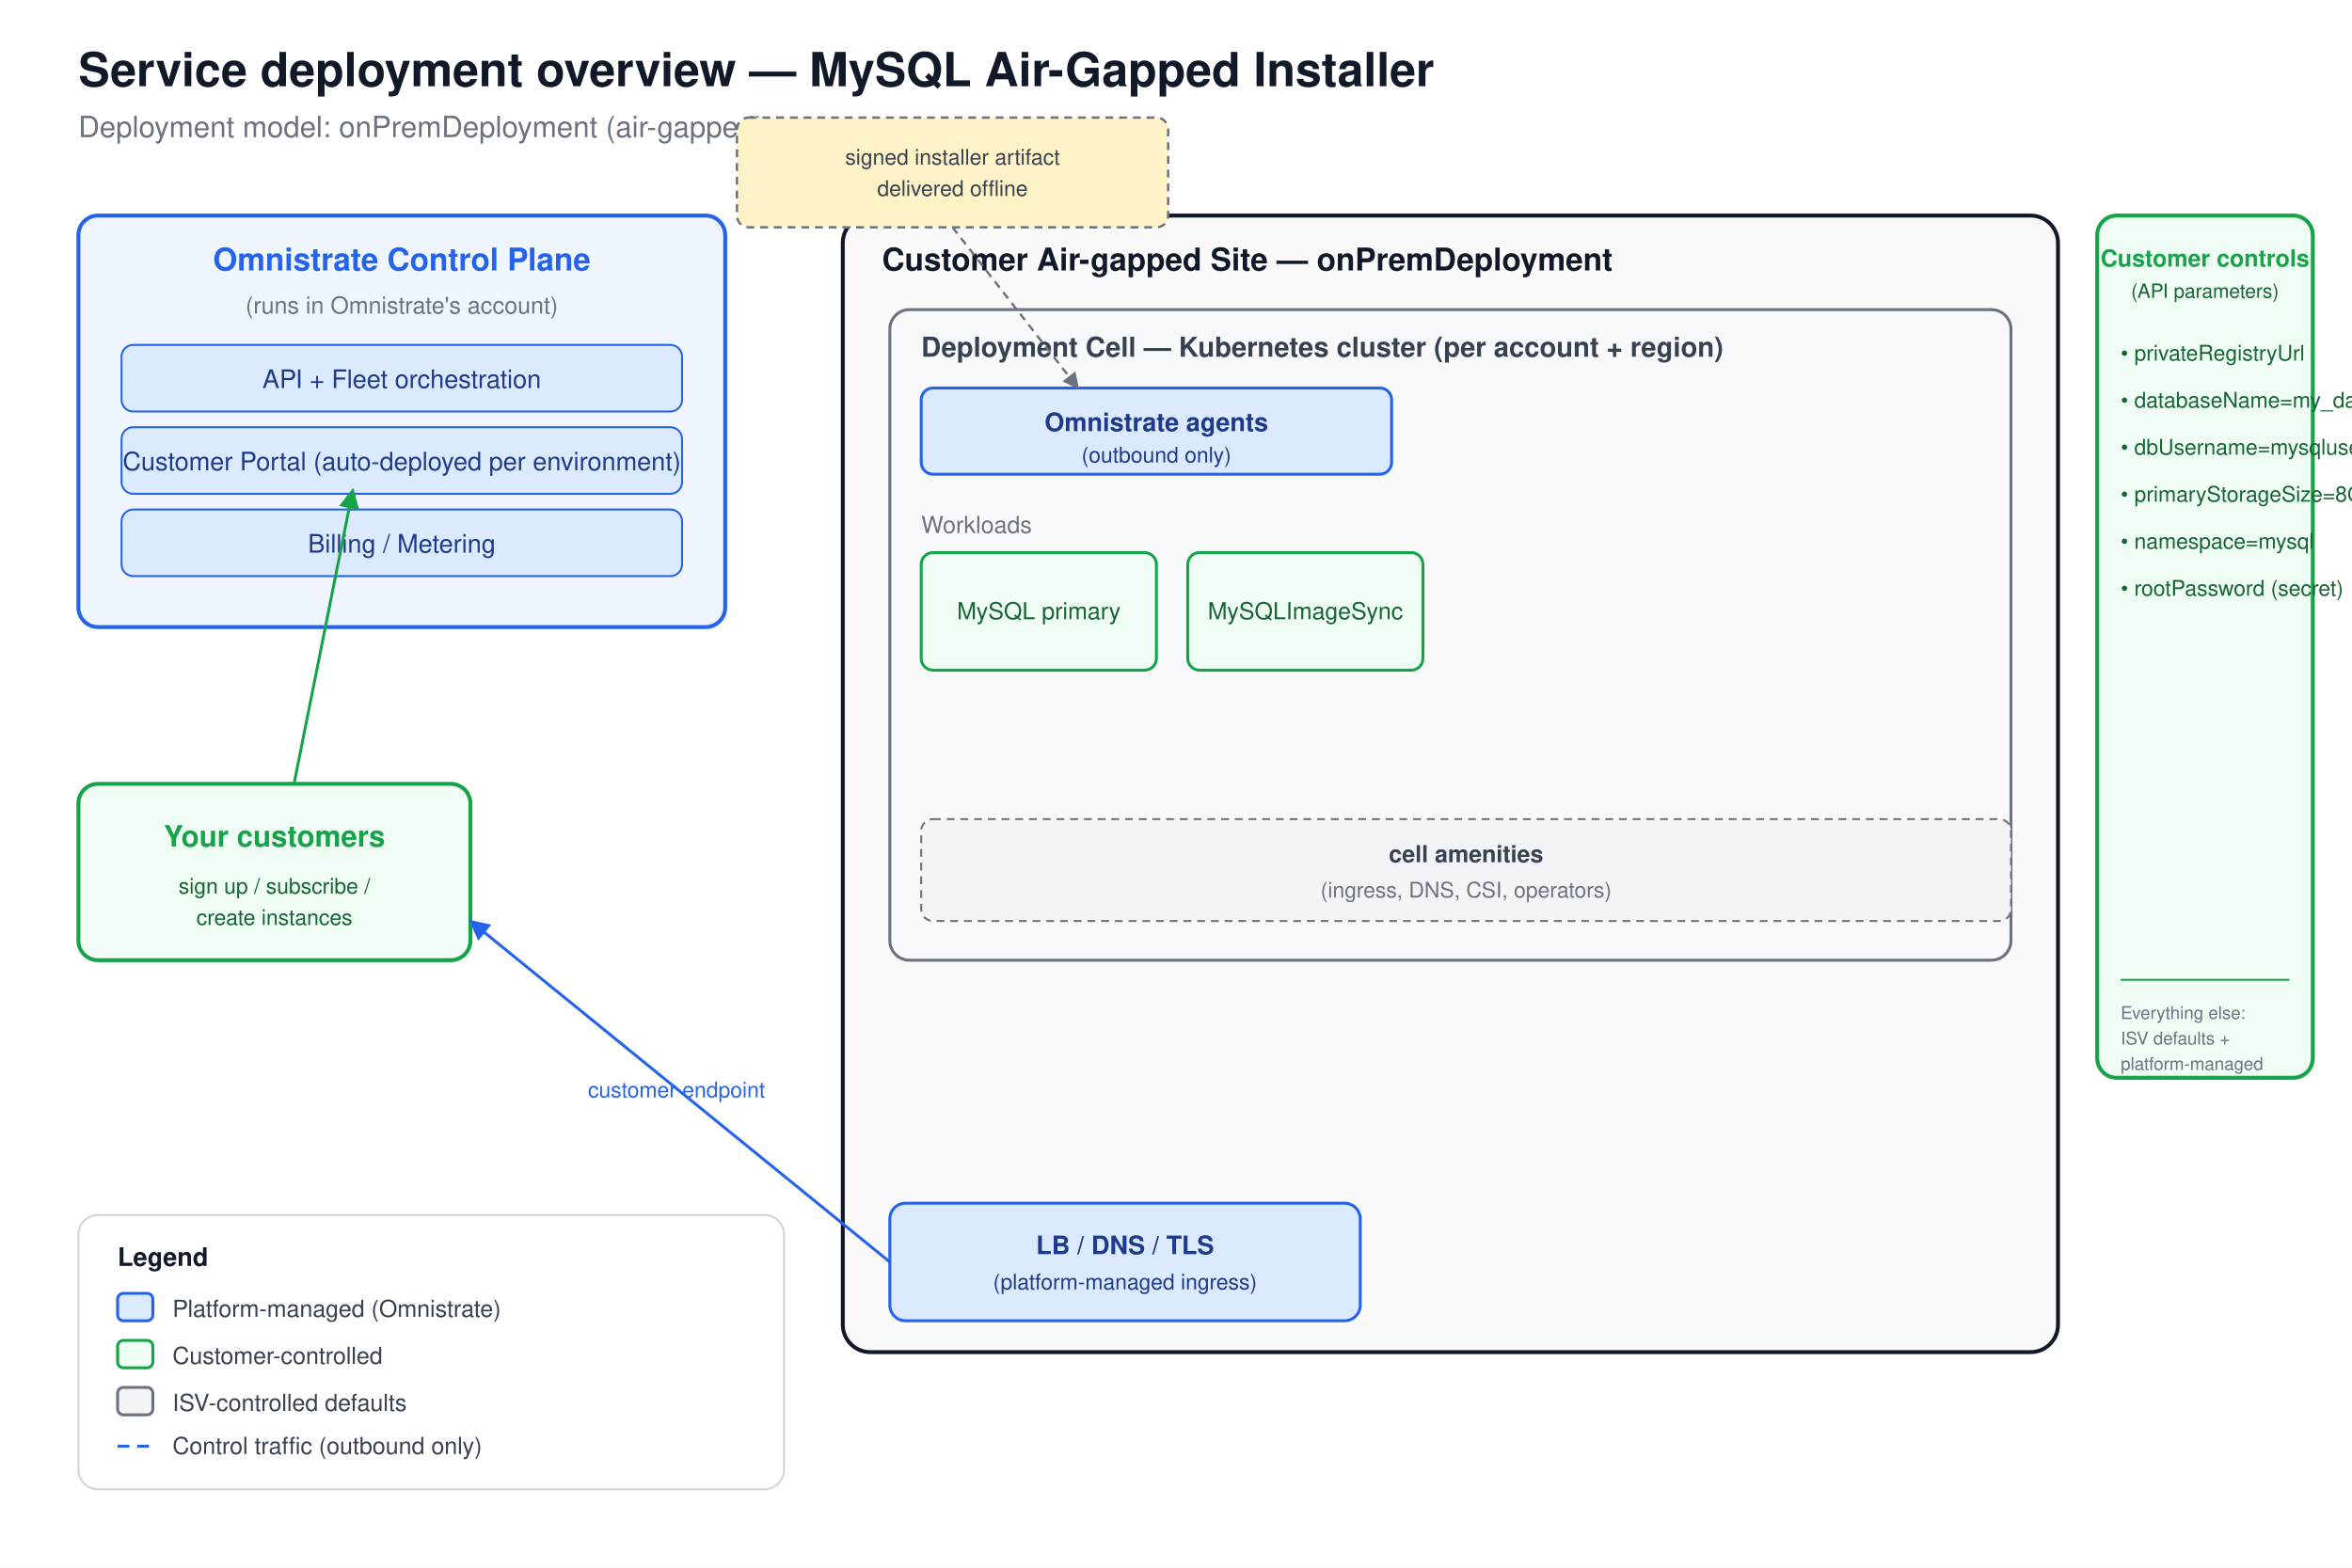
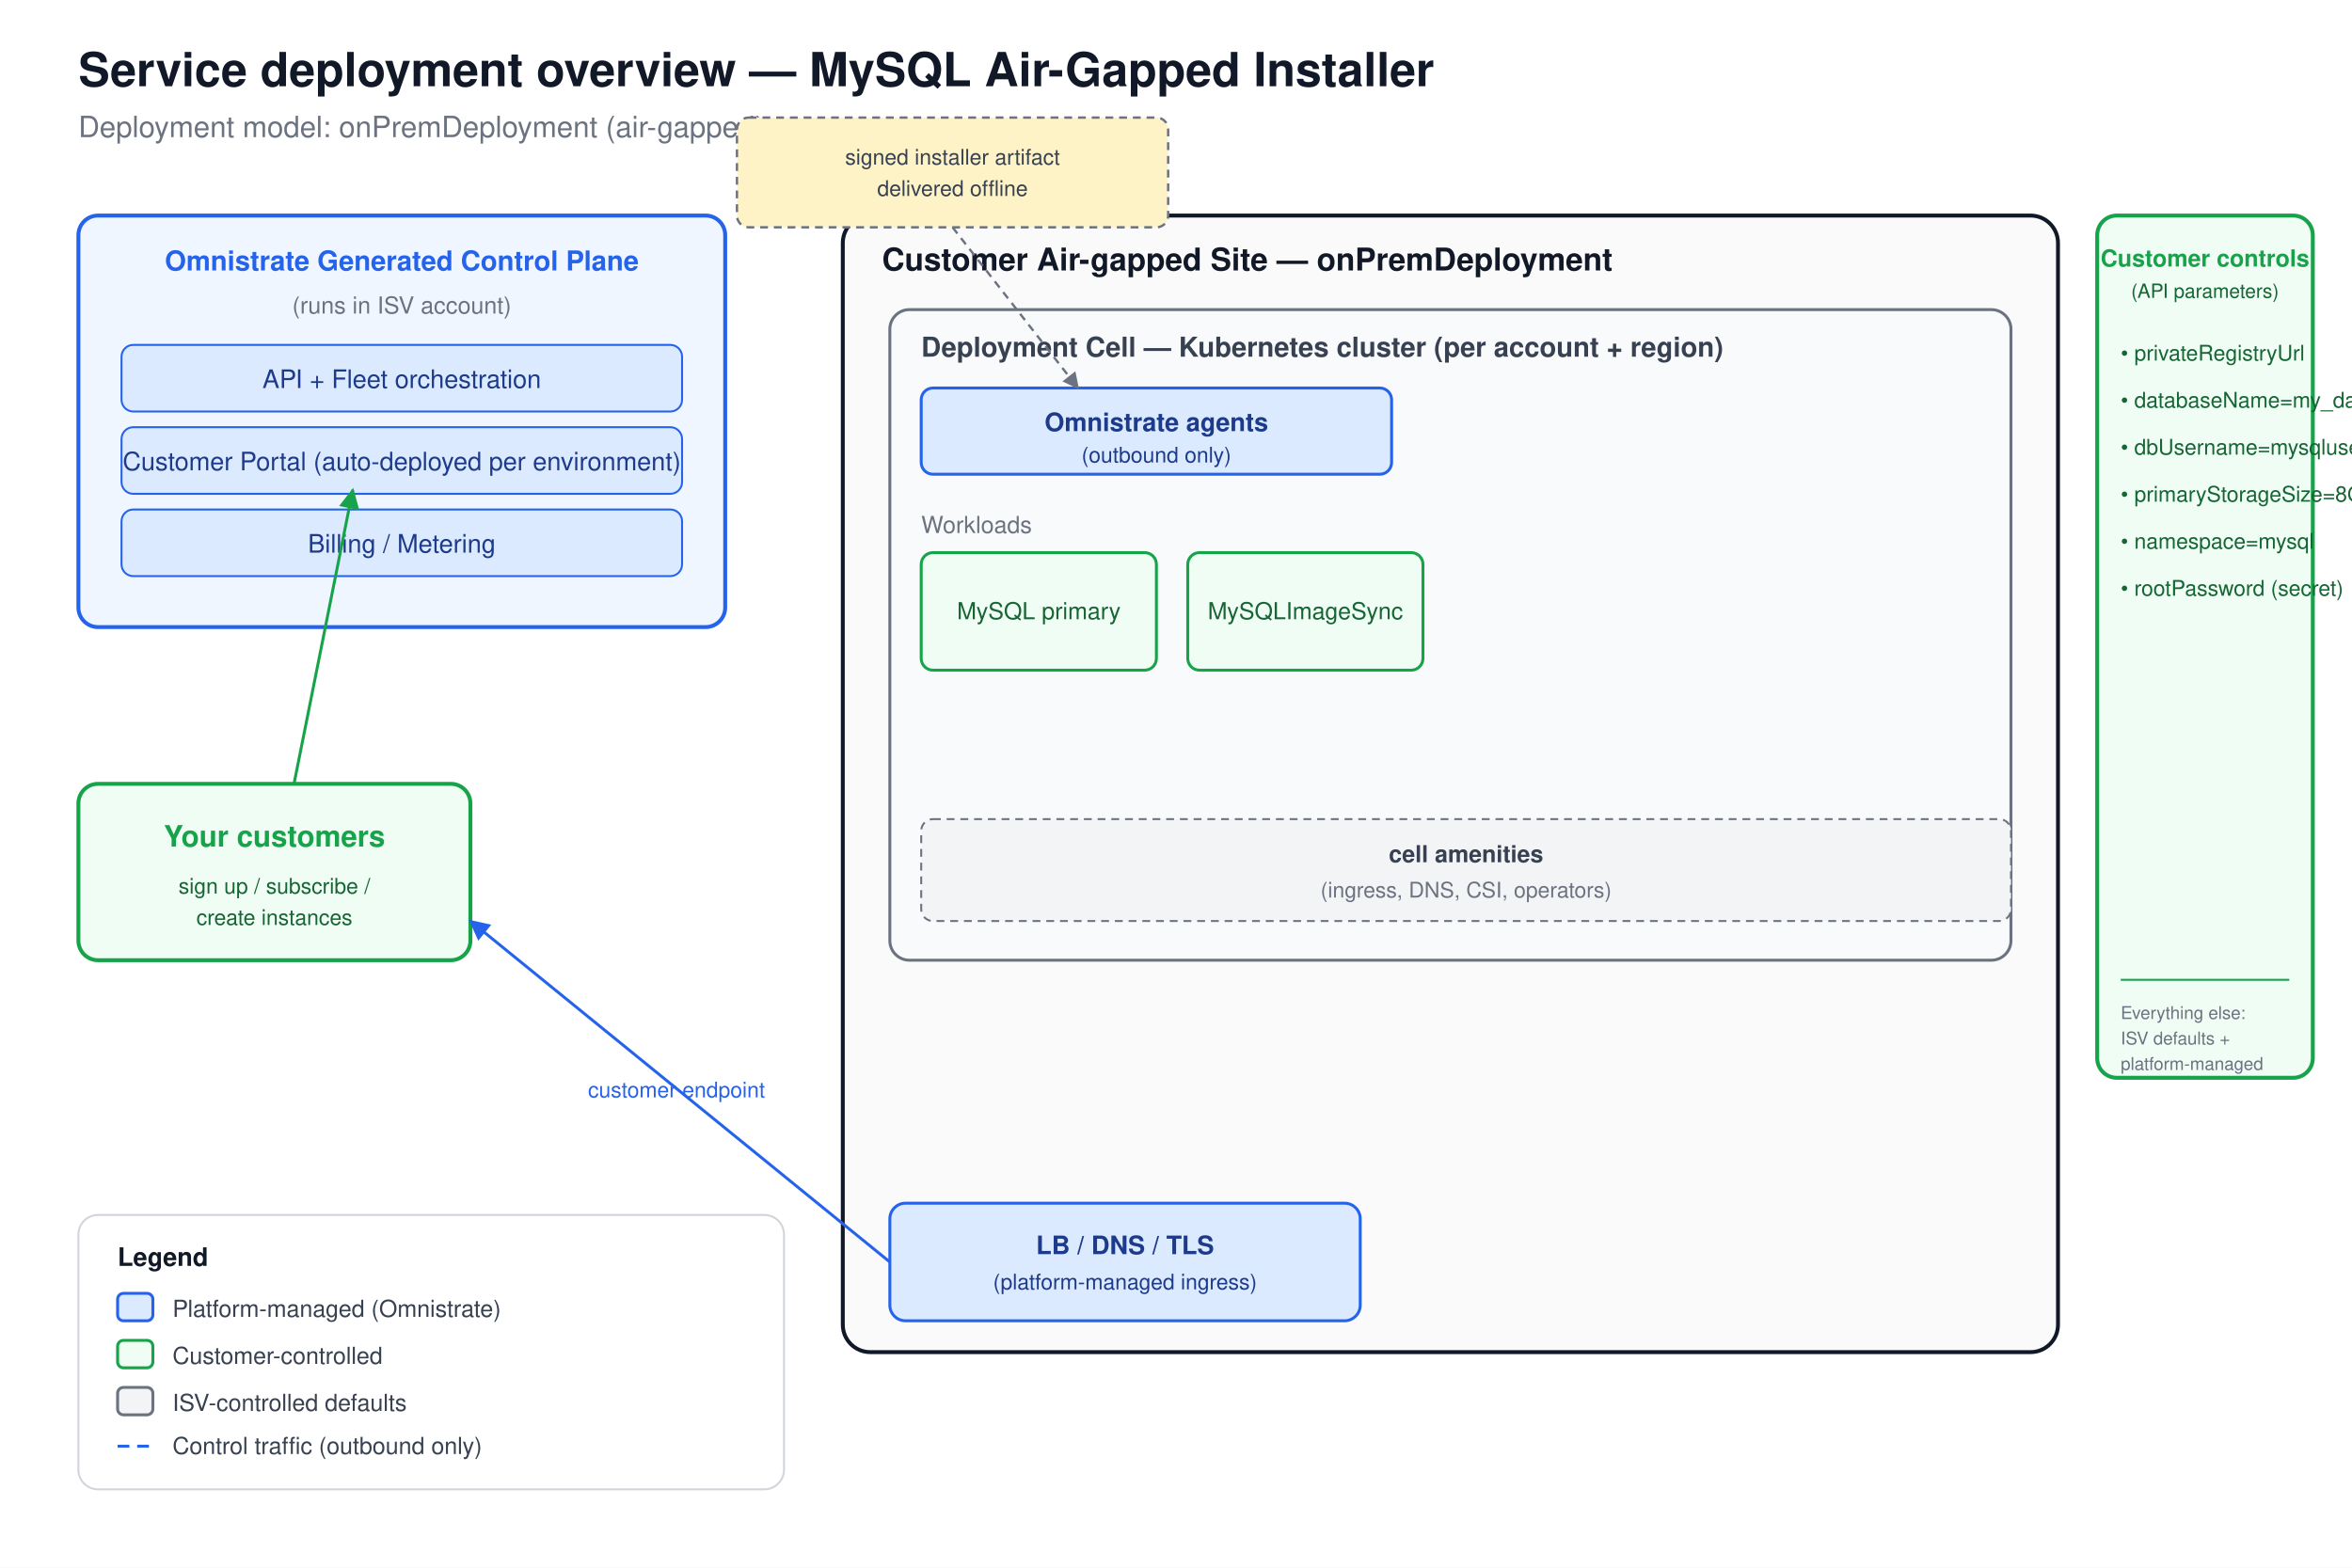
<svg xmlns="http://www.w3.org/2000/svg" width="1200" height="800" viewBox="0 0 1200 800" font-family="Helvetica, Arial, sans-serif">
  <rect x="0" y="0" width="1200" height="800" fill="#ffffff" />
  <g id="title">
    <text id="diagram-title" x="40" y="44" font-size="24" font-weight="bold" fill="#111827">Service deployment overview — MySQL Air-Gapped Installer</text>
    <text id="diagram-subtitle" x="40" y="70" font-size="15" fill="#6b7280">Deployment model: onPremDeployment (air-gapped)</text>
  </g>
  <g id="control-plane">
    <rect x="40" y="110" width="330" height="210" rx="10" fill="#eff6ff" stroke="#2563eb" stroke-width="2" />
-     <text x="205" y="138" font-size="16" font-weight="bold" fill="#2563eb" text-anchor="middle">Omnistrate Control Plane</text>
-     <text x="205" y="160" font-size="12" fill="#6b7280" text-anchor="middle">(runs in Omnistrate's account)</text>
+     <text x="205" y="138" font-size="14" font-weight="bold" fill="#2563eb" text-anchor="middle">Omnistrate Generated Control Plane</text>
+     <text x="205" y="160" font-size="12" fill="#6b7280" text-anchor="middle">(runs in ISV account)</text>
    <rect x="62" y="176" width="286" height="34" rx="6" fill="#dbeafe" stroke="#2563eb" stroke-width="1" />
    <text x="205" y="198" font-size="13" fill="#1e3a8a" text-anchor="middle">API + Fleet orchestration</text>
    <rect x="62" y="218" width="286" height="34" rx="6" fill="#dbeafe" stroke="#2563eb" stroke-width="1" />
    <text id="portal-label" x="205" y="240" font-size="13" fill="#1e3a8a" text-anchor="middle">Customer Portal (auto-deployed per environment)</text>
    <rect x="62" y="260" width="286" height="34" rx="6" fill="#dbeafe" stroke="#2563eb" stroke-width="1" />
    <text x="205" y="282" font-size="13" fill="#1e3a8a" text-anchor="middle">Billing / Metering</text>
  </g>
  <g id="customers">
    <rect x="40" y="400" width="200" height="90" rx="10" fill="#f0fdf4" stroke="#16a34a" stroke-width="2" />
    <text x="140" y="432" font-size="15" font-weight="bold" fill="#16a34a" text-anchor="middle">Your customers</text>
    <text x="140" y="456" font-size="11" fill="#166534" text-anchor="middle">sign up / subscribe /</text>
    <text x="140" y="472" font-size="11" fill="#166534" text-anchor="middle">create instances</text>
    <path id="customer-portal-link" d="M 150 400 L 180 250" fill="none" stroke="#16a34a" stroke-width="1.5" marker-end="url(#arrow-green)" />
  </g>
  <g id="dataplane-boundary">
    <rect x="430" y="110" width="620" height="580" rx="14" fill="#fafafa" stroke="#111827" stroke-width="2" stroke-dasharray="1 0" />
    <text id="boundary-label" x="450" y="138" font-size="16" font-weight="bold" fill="#111827">Customer Air-gapped Site — onPremDeployment</text>
    <g id="deployment-cell">
      <rect x="454" y="158" width="572" height="332" rx="10" fill="#f9fafb" stroke="#6b7280" stroke-width="1.5" />
      <text x="470" y="182" font-size="14" font-weight="bold" fill="#374151">Deployment Cell — Kubernetes cluster (per account + region)</text>
      <g id="dp-agent">
        <rect x="470" y="198" width="240" height="44" rx="6" fill="#dbeafe" stroke="#2563eb" stroke-width="1.5" />
        <text x="590" y="220" font-size="13" font-weight="bold" fill="#1e3a8a" text-anchor="middle">Omnistrate agents</text>
        <text x="590" y="236" font-size="11" fill="#1e3a8a" text-anchor="middle">(outbound only)</text>
      </g>
      <g id="workloads">
        <text x="470" y="272" font-size="12" fill="#6b7280">Workloads</text>
        <g id="workload-slot-1">
          <rect x="470" y="282" width="120" height="60" rx="6" fill="#f0fdf4" stroke="#16a34a" stroke-width="1.5" />
          <text id="workload-label-1" x="530" y="316" font-size="12" fill="#166534" text-anchor="middle">MySQL primary</text>
        </g>
        <g id="workload-slot-2">
          <rect x="606" y="282" width="120" height="60" rx="6" fill="#f0fdf4" stroke="#16a34a" stroke-width="1.5" />
          <text id="workload-label-2" x="666" y="316" font-size="12" fill="#166534" text-anchor="middle">MySQLImageSync</text>
        </g>
        <g id="workload-slot-3" display="none">
          <rect x="742" y="282" width="120" height="60" rx="6" fill="#f0fdf4" stroke="#16a34a" stroke-width="1.5" />
          <text id="workload-label-3" x="802" y="316" font-size="12" fill="#166534" text-anchor="middle">workload</text>
        </g>
        <g id="workload-slot-4" display="none">
          <rect x="878" y="282" width="120" height="60" rx="6" fill="#f0fdf4" stroke="#16a34a" stroke-width="1.5" />
          <text id="workload-label-4" x="938" y="316" font-size="12" fill="#166534" text-anchor="middle">workload</text>
        </g>
      </g>
      <g id="cell-amenities">
        <rect x="470" y="418" width="556" height="52" rx="6" fill="#f3f4f6" stroke="#6b7280" stroke-width="1" stroke-dasharray="4 3" />
        <text x="748" y="440" font-size="12" font-weight="bold" fill="#374151" text-anchor="middle">cell amenities</text>
        <text x="748" y="458" font-size="11" fill="#6b7280" text-anchor="middle">(ingress, DNS, CSI, operators)</text>
      </g>
    </g>
    <g id="managed-services" display="none">
      <text x="454" y="524" font-size="12" fill="#6b7280">Terraform-managed dependencies</text>
      <g id="svc-rds">
        <rect x="454" y="534" width="170" height="60" rx="6" fill="#f3f4f6" stroke="#6b7280" stroke-width="1.5" />
        <text x="539" y="568" font-size="13" fill="#374151" text-anchor="middle">Amazon RDS</text>
        <path d="M 539 534 L 539 342" fill="none" stroke="#6b7280" stroke-width="1.2" marker-end="url(#arrow-gray)" />
      </g>
      <g id="svc-cache">
        <rect x="644" y="534" width="170" height="60" rx="6" fill="#f3f4f6" stroke="#6b7280" stroke-width="1.5" />
        <text x="729" y="568" font-size="13" fill="#374151" text-anchor="middle">ElastiCache</text>
        <path d="M 729 534 L 729 342" fill="none" stroke="#6b7280" stroke-width="1.2" marker-end="url(#arrow-gray)" />
      </g>
      <g id="svc-s3">
        <rect x="834" y="534" width="170" height="60" rx="6" fill="#f3f4f6" stroke="#6b7280" stroke-width="1.5" />
        <text x="919" y="568" font-size="13" fill="#374151" text-anchor="middle">S3 bucket</text>
        <path d="M 919 534 L 919 342" fill="none" stroke="#6b7280" stroke-width="1.2" marker-end="url(#arrow-gray)" />
      </g>
    </g>
    <g id="ingress">
      <rect x="454" y="614" width="240" height="60" rx="8" fill="#dbeafe" stroke="#2563eb" stroke-width="1.5" />
      <text x="574" y="640" font-size="13" font-weight="bold" fill="#1e3a8a" text-anchor="middle">LB / DNS / TLS</text>
      <text x="574" y="658" font-size="11" fill="#1e3a8a" text-anchor="middle">(platform-managed ingress)</text>
      <path id="endpoint-arrow" d="M 454 644 L 240 470" fill="none" stroke="#2563eb" stroke-width="1.5" marker-end="url(#arrow-blue)" />
      <text id="endpoint-label" x="300" y="560" font-size="11" fill="#2563eb">customer endpoint</text>
    </g>
  </g>
-   <path id="cp-link" d="M 370 216 L 470 220" fill="none" stroke="#2563eb" stroke-width="1.5" stroke-dasharray="6 4" marker-end="url(#arrow-blue)" display="none" />
+   <path id="cp-link" d="M 470 220 L 370 216" fill="none" stroke="#2563eb" stroke-width="1.5" stroke-dasharray="6 4" marker-end="url(#arrow-blue)" display="none" />
  <text id="cp-link-label" x="378" y="205" font-size="10" fill="#2563eb" display="none">outbound mTLS/gRPC — no inbound</text>
  <g id="airgap-note">
    <rect x="376" y="60" width="220" height="56" rx="6" fill="#fef3c7" stroke="#6b7280" stroke-width="1.2" stroke-dasharray="4 3" />
    <text x="486" y="84" font-size="11" fill="#374151" text-anchor="middle">signed installer artifact</text>
    <text x="486" y="100" font-size="11" fill="#374151" text-anchor="middle">delivered offline</text>
    <path d="M 486 116 L 550 198" fill="none" stroke="#6b7280" stroke-width="1.2" stroke-dasharray="4 3" marker-end="url(#arrow-gray)" />
  </g>
  <g id="customer-controls">
    <rect x="1070" y="110" width="110" height="440" rx="10" fill="#f0fdf4" stroke="#16a34a" stroke-width="2" />
    <text x="1125" y="136" font-size="12" font-weight="bold" fill="#16a34a" text-anchor="middle">Customer controls</text>
    <text x="1125" y="152" font-size="10" fill="#166534" text-anchor="middle">(API parameters)</text>
    <text id="param-line-1" x="1082" y="184" font-size="11" fill="#166534">• privateRegistryUrl</text>
    <text id="param-line-2" x="1082" y="208" font-size="11" fill="#166534">• databaseName=my_database</text>
    <text id="param-line-3" x="1082" y="232" font-size="11" fill="#166534">• dbUsername=mysqluser</text>
    <text id="param-line-4" x="1082" y="256" font-size="11" fill="#166534">• primaryStorageSize=8Gi</text>
    <text id="param-line-5" x="1082" y="280" font-size="11" fill="#166534">• namespace=mysql</text>
    <text id="param-line-6" x="1082" y="304" font-size="11" fill="#166534">• rootPassword (secret)</text>
    <line x1="1082" y1="500" x2="1168" y2="500" stroke="#16a34a" stroke-width="1" />
    <text x="1082" y="520" font-size="9" fill="#6b7280">Everything else:</text>
    <text x="1082" y="533" font-size="9" fill="#6b7280">ISV defaults +</text>
    <text x="1082" y="546" font-size="9" fill="#6b7280">platform-managed</text>
  </g>
  <g id="legend">
    <rect x="40" y="620" width="360" height="140" rx="10" fill="#ffffff" stroke="#d1d5db" stroke-width="1" />
    <text x="60" y="646" font-size="13" font-weight="bold" fill="#111827">Legend</text>
    <rect x="60" y="660" width="18" height="14" rx="3" fill="#dbeafe" stroke="#2563eb" stroke-width="1.5" />
    <text x="88" y="672" font-size="12" fill="#374151">Platform-managed (Omnistrate)</text>
    <rect x="60" y="684" width="18" height="14" rx="3" fill="#f0fdf4" stroke="#16a34a" stroke-width="1.5" />
    <text x="88" y="696" font-size="12" fill="#374151">Customer-controlled</text>
    <rect x="60" y="708" width="18" height="14" rx="3" fill="#f3f4f6" stroke="#6b7280" stroke-width="1.5" />
    <text x="88" y="720" font-size="12" fill="#374151">ISV-controlled defaults</text>
    <line x1="60" y1="738" x2="78" y2="738" stroke="#2563eb" stroke-width="1.5" stroke-dasharray="6 4" />
    <text x="88" y="742" font-size="12" fill="#374151">Control traffic (outbound only)</text>
  </g>
  <defs>
    <marker id="arrow-blue" viewBox="0 0 10 10" refX="9" refY="5" markerWidth="7" markerHeight="7" orient="auto-start-reverse">
      <path d="M 0 0 L 10 5 L 0 10 z" fill="#2563eb" />
    </marker>
    <marker id="arrow-green" viewBox="0 0 10 10" refX="9" refY="5" markerWidth="7" markerHeight="7" orient="auto-start-reverse">
      <path d="M 0 0 L 10 5 L 0 10 z" fill="#16a34a" />
    </marker>
    <marker id="arrow-gray" viewBox="0 0 10 10" refX="9" refY="5" markerWidth="7" markerHeight="7" orient="auto-start-reverse">
      <path d="M 0 0 L 10 5 L 0 10 z" fill="#6b7280" />
    </marker>
  </defs>
</svg>
